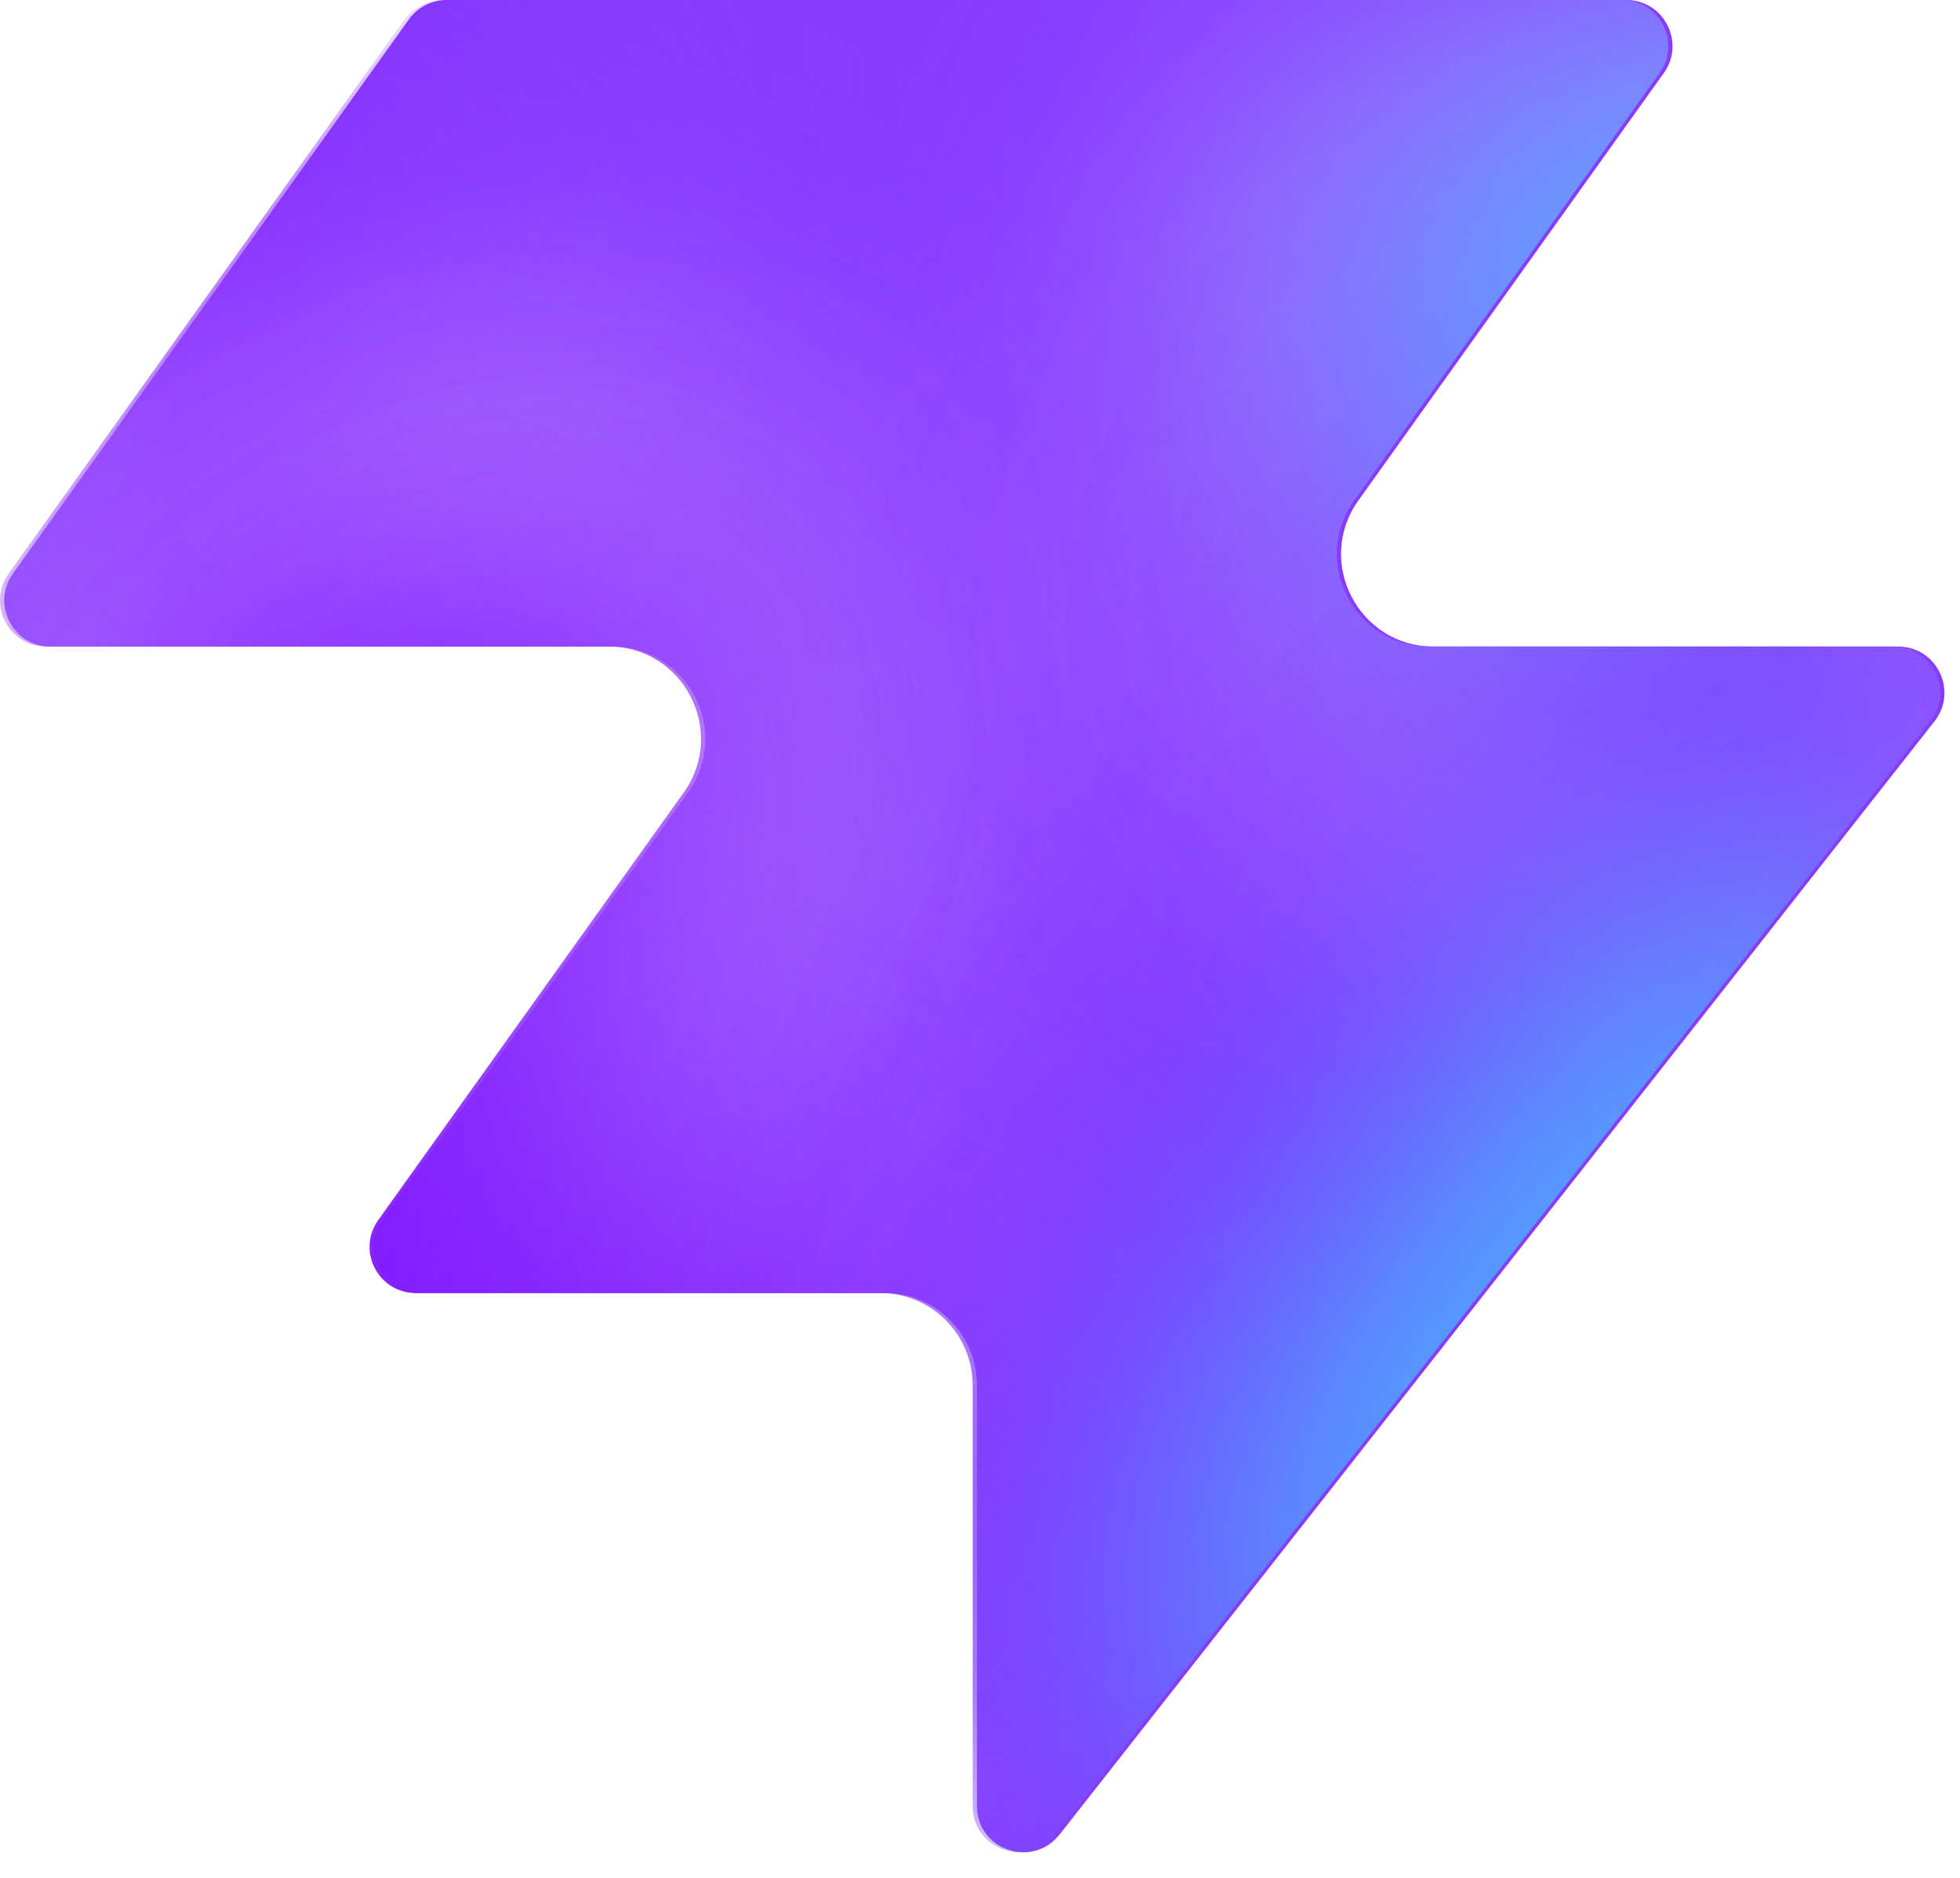
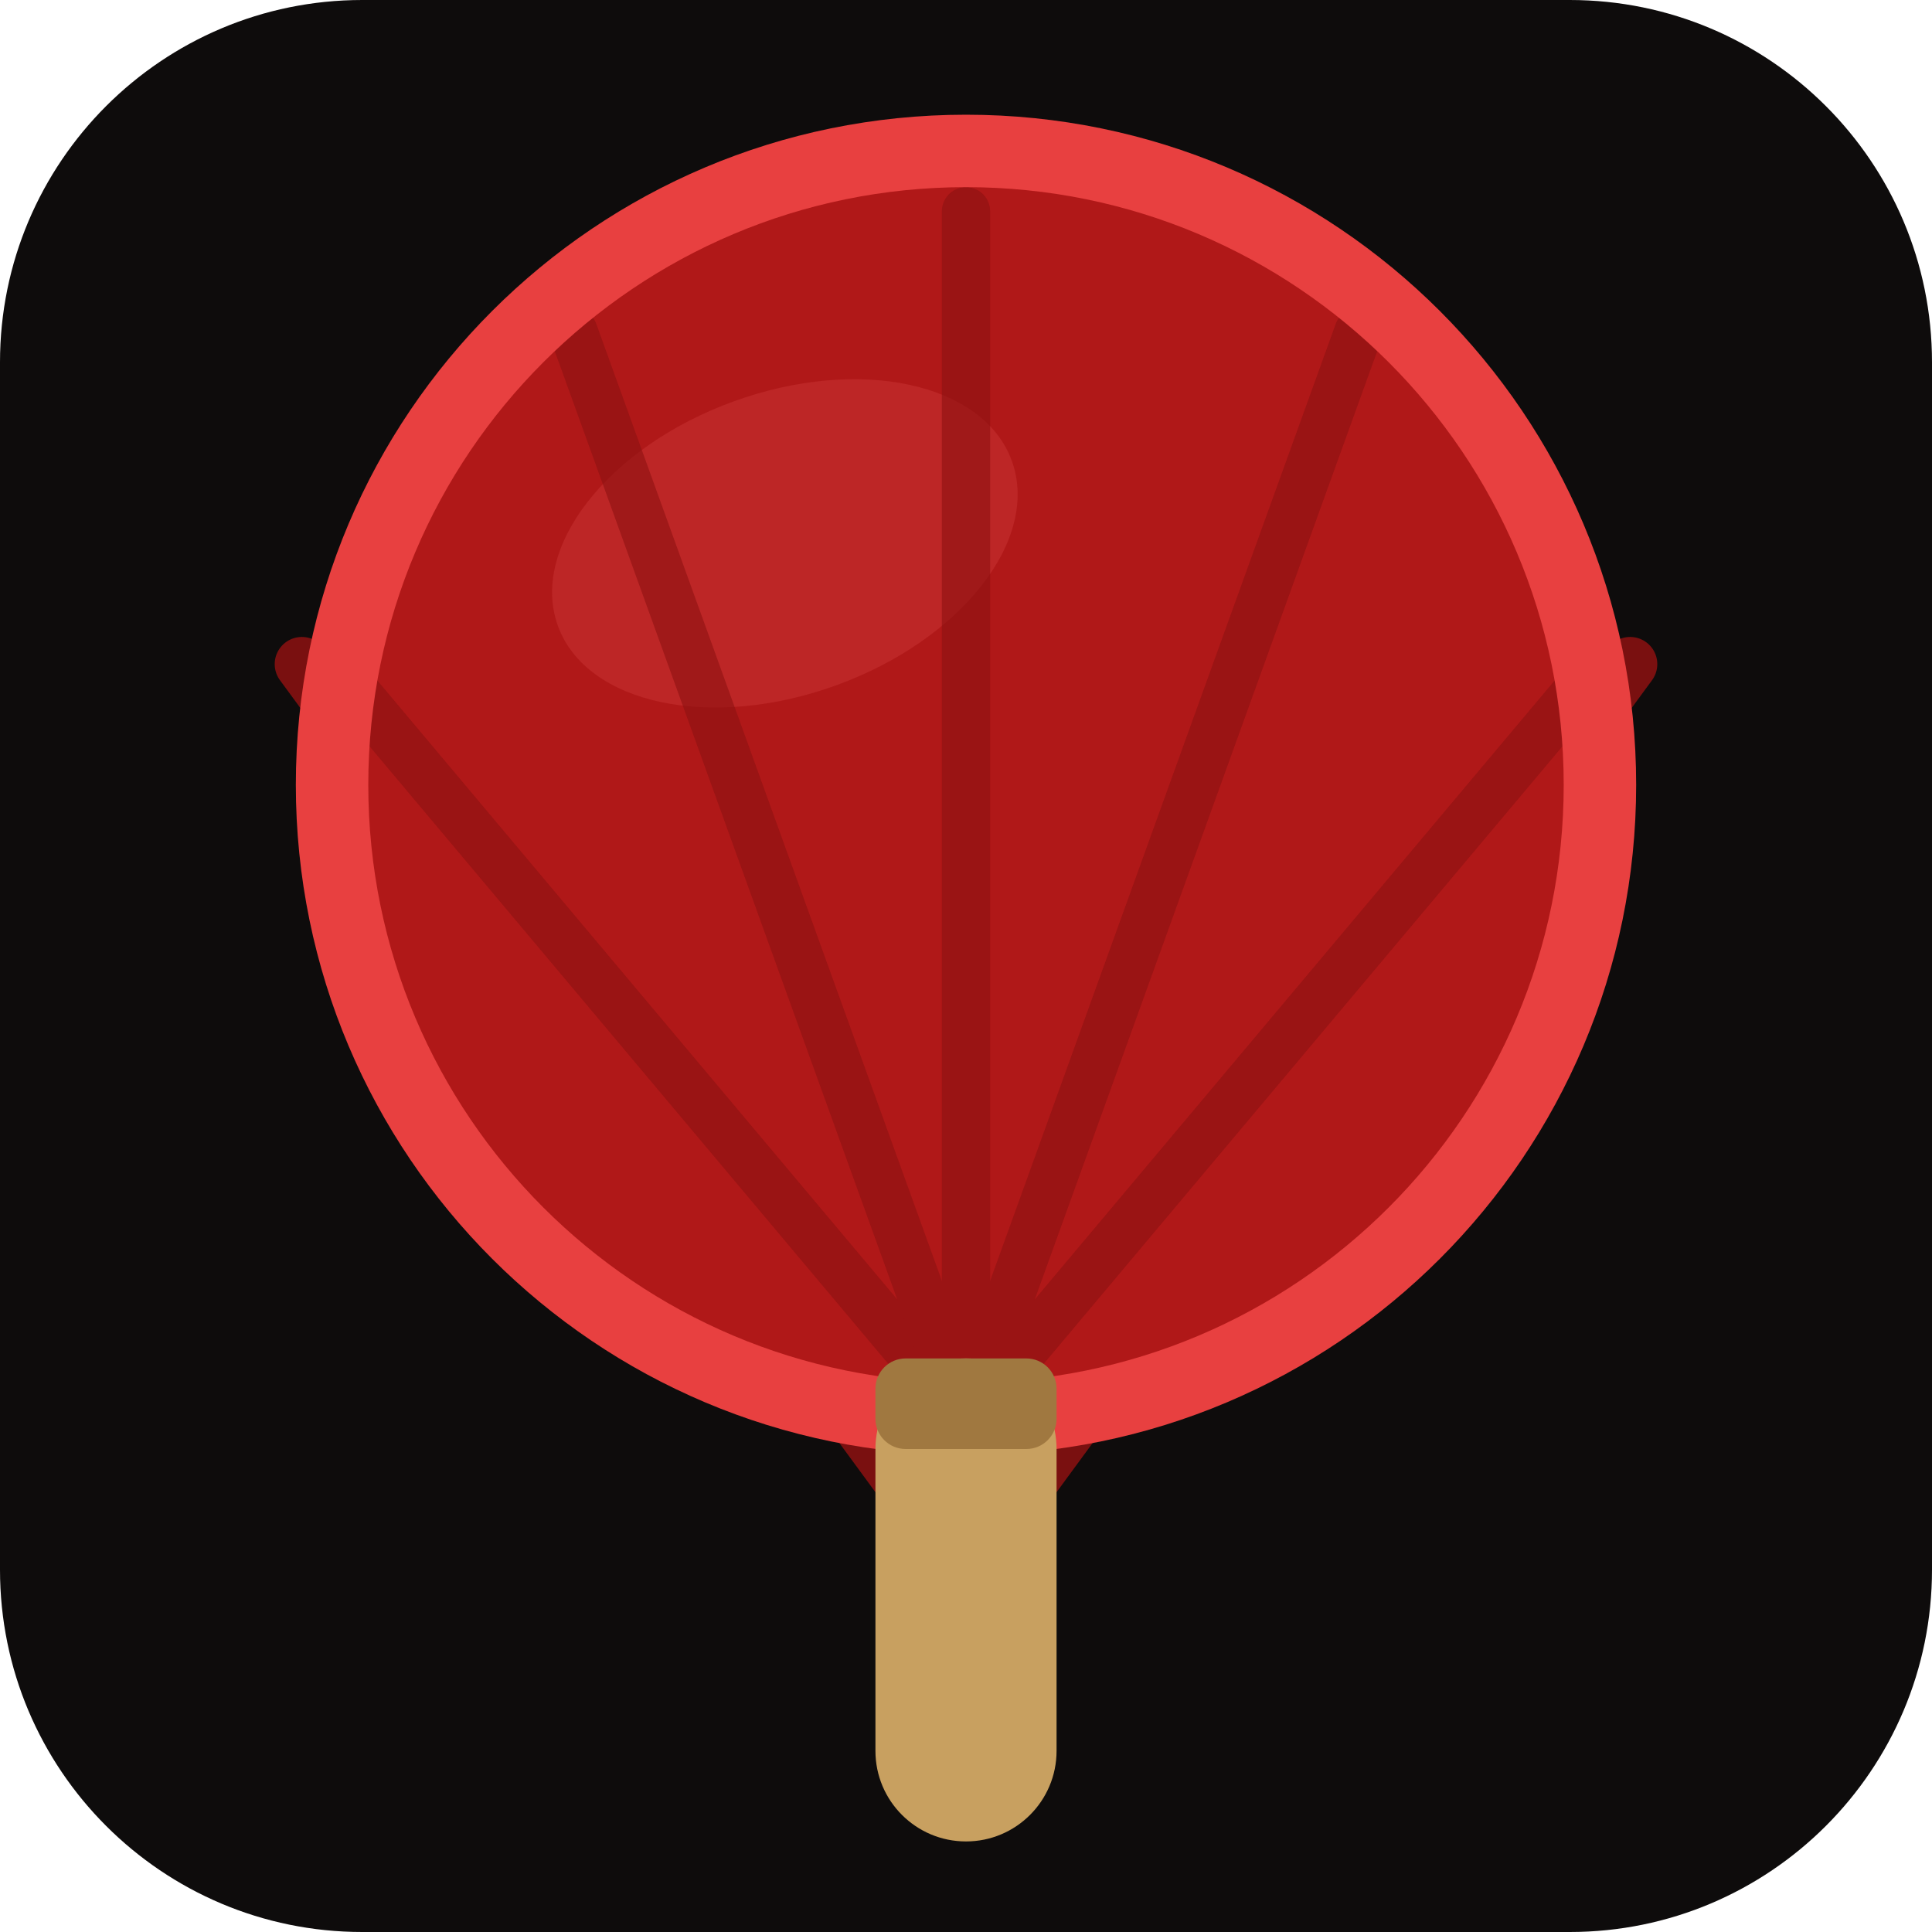
- <svg xmlns="http://www.w3.org/2000/svg" width="48" height="46" fill="none" viewBox="0 0 48 46">
-   <path fill="#863bff" d="M25.946 44.938c-.664.845-2.021.375-2.021-.698V33.937a2.26 2.26 0 0 0-2.262-2.262H10.287c-.92 0-1.456-1.04-.92-1.788l7.48-10.471c1.07-1.497 0-3.578-1.842-3.578H1.237c-.92 0-1.456-1.04-.92-1.788L10.013.474c.214-.297.556-.474.92-.474h28.894c.92 0 1.456 1.04.92 1.788l-7.48 10.471c-1.07 1.498 0 3.579 1.842 3.579h11.377c.943 0 1.473 1.088.89 1.83L25.947 44.94z" style="fill:#863bff;fill:color(display-p3 .525 .23 1);fill-opacity:1" />
-   <mask id="a" width="48" height="46" x="0" y="0" maskUnits="userSpaceOnUse" style="mask-type:alpha">
-     <path fill="#000" d="M25.842 44.938c-.664.844-2.021.375-2.021-.698V33.937a2.26 2.26 0 0 0-2.262-2.262H10.183c-.92 0-1.456-1.04-.92-1.788l7.48-10.471c1.07-1.498 0-3.579-1.842-3.579H1.133c-.92 0-1.456-1.04-.92-1.787L9.91.473c.214-.297.556-.474.92-.474h28.894c.92 0 1.456 1.04.92 1.788l-7.48 10.471c-1.07 1.498 0 3.578 1.842 3.578h11.377c.943 0 1.473 1.088.89 1.832L25.843 44.94z" style="fill:#000;fill-opacity:1" />
-   </mask>
-   <g mask="url(#a)">
-     <g filter="url(#b)">
-       <ellipse cx="5.508" cy="14.704" fill="#ede6ff" rx="5.508" ry="14.704" style="fill:#ede6ff;fill:color(display-p3 .927 .903 1);fill-opacity:1" transform="matrix(.00324 1 1 -.00324 -4.47 31.516)" />
-     </g>
-     <g filter="url(#c)">
-       <ellipse cx="10.399" cy="29.851" fill="#ede6ff" rx="10.399" ry="29.851" style="fill:#ede6ff;fill:color(display-p3 .927 .903 1);fill-opacity:1" transform="matrix(.00324 1 1 -.00324 -39.328 7.883)" />
-     </g>
-     <g filter="url(#d)">
-       <ellipse cx="5.508" cy="30.487" fill="#7e14ff" rx="5.508" ry="30.487" style="fill:#7e14ff;fill:color(display-p3 .492 .077 1);fill-opacity:1" transform="rotate(89.814 -25.913 -14.639)scale(1 -1)" />
-     </g>
-     <g filter="url(#e)">
-       <ellipse cx="5.508" cy="30.599" fill="#7e14ff" rx="5.508" ry="30.599" style="fill:#7e14ff;fill:color(display-p3 .492 .077 1);fill-opacity:1" transform="rotate(89.814 -32.644 -3.334)scale(1 -1)" />
-     </g>
-     <g filter="url(#f)">
-       <ellipse cx="5.508" cy="30.599" fill="#7e14ff" rx="5.508" ry="30.599" style="fill:#7e14ff;fill:color(display-p3 .492 .077 1);fill-opacity:1" transform="matrix(.00324 1 1 -.00324 -34.34 30.47)" />
-     </g>
-     <g filter="url(#g)">
-       <ellipse cx="14.072" cy="22.078" fill="#ede6ff" rx="14.072" ry="22.078" style="fill:#ede6ff;fill:color(display-p3 .927 .903 1);fill-opacity:1" transform="rotate(93.35 24.506 48.493)scale(-1 1)" />
-     </g>
-     <g filter="url(#h)">
-       <ellipse cx="3.47" cy="21.501" fill="#7e14ff" rx="3.47" ry="21.501" style="fill:#7e14ff;fill:color(display-p3 .492 .077 1);fill-opacity:1" transform="rotate(89.009 28.708 47.59)scale(-1 1)" />
-     </g>
-     <g filter="url(#i)">
-       <ellipse cx="3.47" cy="21.501" fill="#7e14ff" rx="3.47" ry="21.501" style="fill:#7e14ff;fill:color(display-p3 .492 .077 1);fill-opacity:1" transform="rotate(89.009 28.708 47.59)scale(-1 1)" />
-     </g>
-     <g filter="url(#j)">
-       <ellipse cx=".387" cy="8.972" fill="#7e14ff" rx="4.407" ry="29.108" style="fill:#7e14ff;fill:color(display-p3 .492 .077 1);fill-opacity:1" transform="rotate(39.51 .387 8.972)" />
-     </g>
-     <g filter="url(#k)">
-       <ellipse cx="47.523" cy="-6.092" fill="#7e14ff" rx="4.407" ry="29.108" style="fill:#7e14ff;fill:color(display-p3 .492 .077 1);fill-opacity:1" transform="rotate(37.892 47.523 -6.092)" />
-     </g>
-     <g filter="url(#l)">
-       <ellipse cx="41.412" cy="6.333" fill="#47bfff" rx="5.971" ry="9.665" style="fill:#47bfff;fill:color(display-p3 .28 .748 1);fill-opacity:1" transform="rotate(37.892 41.412 6.333)" />
-     </g>
-     <g filter="url(#m)">
-       <ellipse cx="-1.879" cy="38.332" fill="#7e14ff" rx="4.407" ry="29.108" style="fill:#7e14ff;fill:color(display-p3 .492 .077 1);fill-opacity:1" transform="rotate(37.892 -1.88 38.332)" />
-     </g>
-     <g filter="url(#n)">
-       <ellipse cx="-1.879" cy="38.332" fill="#7e14ff" rx="4.407" ry="29.108" style="fill:#7e14ff;fill:color(display-p3 .492 .077 1);fill-opacity:1" transform="rotate(37.892 -1.88 38.332)" />
-     </g>
-     <g filter="url(#o)">
-       <ellipse cx="35.651" cy="29.907" fill="#7e14ff" rx="4.407" ry="29.108" style="fill:#7e14ff;fill:color(display-p3 .492 .077 1);fill-opacity:1" transform="rotate(37.892 35.651 29.907)" />
-     </g>
-     <g filter="url(#p)">
-       <ellipse cx="38.418" cy="32.4" fill="#47bfff" rx="5.971" ry="15.297" style="fill:#47bfff;fill:color(display-p3 .28 .748 1);fill-opacity:1" transform="rotate(37.892 38.418 32.4)" />
-     </g>
+ <svg xmlns="http://www.w3.org/2000/svg" viewBox="0 0 32 32">
+   <rect width="32" height="32" rx="6" fill="#0e0c0c" />
+   <g stroke="#7a1010" stroke-width="0.9" stroke-linecap="round">
+     <line x1="16" y1="26" x2="5" y2="11" />
+     <line x1="16" y1="26" x2="9" y2="5" />
+     <line x1="16" y1="26" x2="16" y2="3" />
+     <line x1="16" y1="26" x2="23" y2="5" />
+     <line x1="16" y1="26" x2="27" y2="11" />
  </g>
-   <defs>
-     <filter id="b" width="60.045" height="41.654" x="-19.77" y="16.149" color-interpolation-filters="sRGB" filterUnits="userSpaceOnUse">
-       <feFlood flood-opacity="0" result="BackgroundImageFix" />
-       <feBlend in="SourceGraphic" in2="BackgroundImageFix" result="shape" />
-       <feGaussianBlur result="effect1_foregroundBlur_2002_17158" stdDeviation="7.659" />
-     </filter>
-     <filter id="c" width="90.34" height="51.437" x="-54.613" y="-7.533" color-interpolation-filters="sRGB" filterUnits="userSpaceOnUse">
-       <feFlood flood-opacity="0" result="BackgroundImageFix" />
-       <feBlend in="SourceGraphic" in2="BackgroundImageFix" result="shape" />
-       <feGaussianBlur result="effect1_foregroundBlur_2002_17158" stdDeviation="7.659" />
-     </filter>
-     <filter id="d" width="79.355" height="29.4" x="-49.64" y="2.03" color-interpolation-filters="sRGB" filterUnits="userSpaceOnUse">
-       <feFlood flood-opacity="0" result="BackgroundImageFix" />
-       <feBlend in="SourceGraphic" in2="BackgroundImageFix" result="shape" />
-       <feGaussianBlur result="effect1_foregroundBlur_2002_17158" stdDeviation="4.596" />
-     </filter>
-     <filter id="e" width="79.579" height="29.4" x="-45.045" y="20.029" color-interpolation-filters="sRGB" filterUnits="userSpaceOnUse">
-       <feFlood flood-opacity="0" result="BackgroundImageFix" />
-       <feBlend in="SourceGraphic" in2="BackgroundImageFix" result="shape" />
-       <feGaussianBlur result="effect1_foregroundBlur_2002_17158" stdDeviation="4.596" />
-     </filter>
-     <filter id="f" width="79.579" height="29.4" x="-43.513" y="21.178" color-interpolation-filters="sRGB" filterUnits="userSpaceOnUse">
-       <feFlood flood-opacity="0" result="BackgroundImageFix" />
-       <feBlend in="SourceGraphic" in2="BackgroundImageFix" result="shape" />
-       <feGaussianBlur result="effect1_foregroundBlur_2002_17158" stdDeviation="4.596" />
-     </filter>
-     <filter id="g" width="74.749" height="58.852" x="15.756" y="-17.901" color-interpolation-filters="sRGB" filterUnits="userSpaceOnUse">
-       <feFlood flood-opacity="0" result="BackgroundImageFix" />
-       <feBlend in="SourceGraphic" in2="BackgroundImageFix" result="shape" />
-       <feGaussianBlur result="effect1_foregroundBlur_2002_17158" stdDeviation="7.659" />
-     </filter>
-     <filter id="h" width="61.377" height="25.362" x="23.548" y="2.284" color-interpolation-filters="sRGB" filterUnits="userSpaceOnUse">
-       <feFlood flood-opacity="0" result="BackgroundImageFix" />
-       <feBlend in="SourceGraphic" in2="BackgroundImageFix" result="shape" />
-       <feGaussianBlur result="effect1_foregroundBlur_2002_17158" stdDeviation="4.596" />
-     </filter>
-     <filter id="i" width="61.377" height="25.362" x="23.548" y="2.284" color-interpolation-filters="sRGB" filterUnits="userSpaceOnUse">
-       <feFlood flood-opacity="0" result="BackgroundImageFix" />
-       <feBlend in="SourceGraphic" in2="BackgroundImageFix" result="shape" />
-       <feGaussianBlur result="effect1_foregroundBlur_2002_17158" stdDeviation="4.596" />
-     </filter>
-     <filter id="j" width="56.045" height="63.649" x="-27.636" y="-22.853" color-interpolation-filters="sRGB" filterUnits="userSpaceOnUse">
-       <feFlood flood-opacity="0" result="BackgroundImageFix" />
-       <feBlend in="SourceGraphic" in2="BackgroundImageFix" result="shape" />
-       <feGaussianBlur result="effect1_foregroundBlur_2002_17158" stdDeviation="4.596" />
-     </filter>
-     <filter id="k" width="54.814" height="64.646" x="20.116" y="-38.415" color-interpolation-filters="sRGB" filterUnits="userSpaceOnUse">
-       <feFlood flood-opacity="0" result="BackgroundImageFix" />
-       <feBlend in="SourceGraphic" in2="BackgroundImageFix" result="shape" />
-       <feGaussianBlur result="effect1_foregroundBlur_2002_17158" stdDeviation="4.596" />
-     </filter>
-     <filter id="l" width="33.541" height="35.313" x="24.641" y="-11.323" color-interpolation-filters="sRGB" filterUnits="userSpaceOnUse">
-       <feFlood flood-opacity="0" result="BackgroundImageFix" />
-       <feBlend in="SourceGraphic" in2="BackgroundImageFix" result="shape" />
-       <feGaussianBlur result="effect1_foregroundBlur_2002_17158" stdDeviation="4.596" />
-     </filter>
-     <filter id="m" width="54.814" height="64.646" x="-29.286" y="6.009" color-interpolation-filters="sRGB" filterUnits="userSpaceOnUse">
-       <feFlood flood-opacity="0" result="BackgroundImageFix" />
-       <feBlend in="SourceGraphic" in2="BackgroundImageFix" result="shape" />
-       <feGaussianBlur result="effect1_foregroundBlur_2002_17158" stdDeviation="4.596" />
-     </filter>
-     <filter id="n" width="54.814" height="64.646" x="-29.286" y="6.009" color-interpolation-filters="sRGB" filterUnits="userSpaceOnUse">
-       <feFlood flood-opacity="0" result="BackgroundImageFix" />
-       <feBlend in="SourceGraphic" in2="BackgroundImageFix" result="shape" />
-       <feGaussianBlur result="effect1_foregroundBlur_2002_17158" stdDeviation="4.596" />
-     </filter>
-     <filter id="o" width="54.814" height="64.646" x="8.244" y="-2.416" color-interpolation-filters="sRGB" filterUnits="userSpaceOnUse">
-       <feFlood flood-opacity="0" result="BackgroundImageFix" />
-       <feBlend in="SourceGraphic" in2="BackgroundImageFix" result="shape" />
-       <feGaussianBlur result="effect1_foregroundBlur_2002_17158" stdDeviation="4.596" />
-     </filter>
-     <filter id="p" width="39.409" height="43.623" x="18.713" y="10.588" color-interpolation-filters="sRGB" filterUnits="userSpaceOnUse">
-       <feFlood flood-opacity="0" result="BackgroundImageFix" />
-       <feBlend in="SourceGraphic" in2="BackgroundImageFix" result="shape" />
-       <feGaussianBlur result="effect1_foregroundBlur_2002_17158" stdDeviation="4.596" />
-     </filter>
-   </defs>
+   <circle cx="16" cy="13" r="10.5" fill="#b01818" />
+   <ellipse cx="13" cy="9" rx="4" ry="2.5" fill="#d44040" opacity="0.35" transform="rotate(-20 13 9)" />
+   <g stroke="#8c1010" stroke-width="0.8" stroke-linecap="round" opacity="0.6">
+     <line x1="16" y1="23.5" x2="5.5" y2="11" />
+     <line x1="16" y1="23.5" x2="9.5" y2="5.5" />
+     <line x1="16" y1="23.5" x2="16" y2="3.5" />
+     <line x1="16" y1="23.5" x2="22.5" y2="5.5" />
+     <line x1="16" y1="23.5" x2="26.5" y2="11" />
+   </g>
+   <circle cx="16" cy="13" r="10.5" fill="none" stroke="#e84040" stroke-width="1.2" />
+   <rect x="14.5" y="22.5" width="3" height="8" rx="1.5" fill="#c8a060" />
+   <rect x="14.5" y="22.5" width="3" height="1.5" rx="0.5" fill="#a07840" />
</svg>
